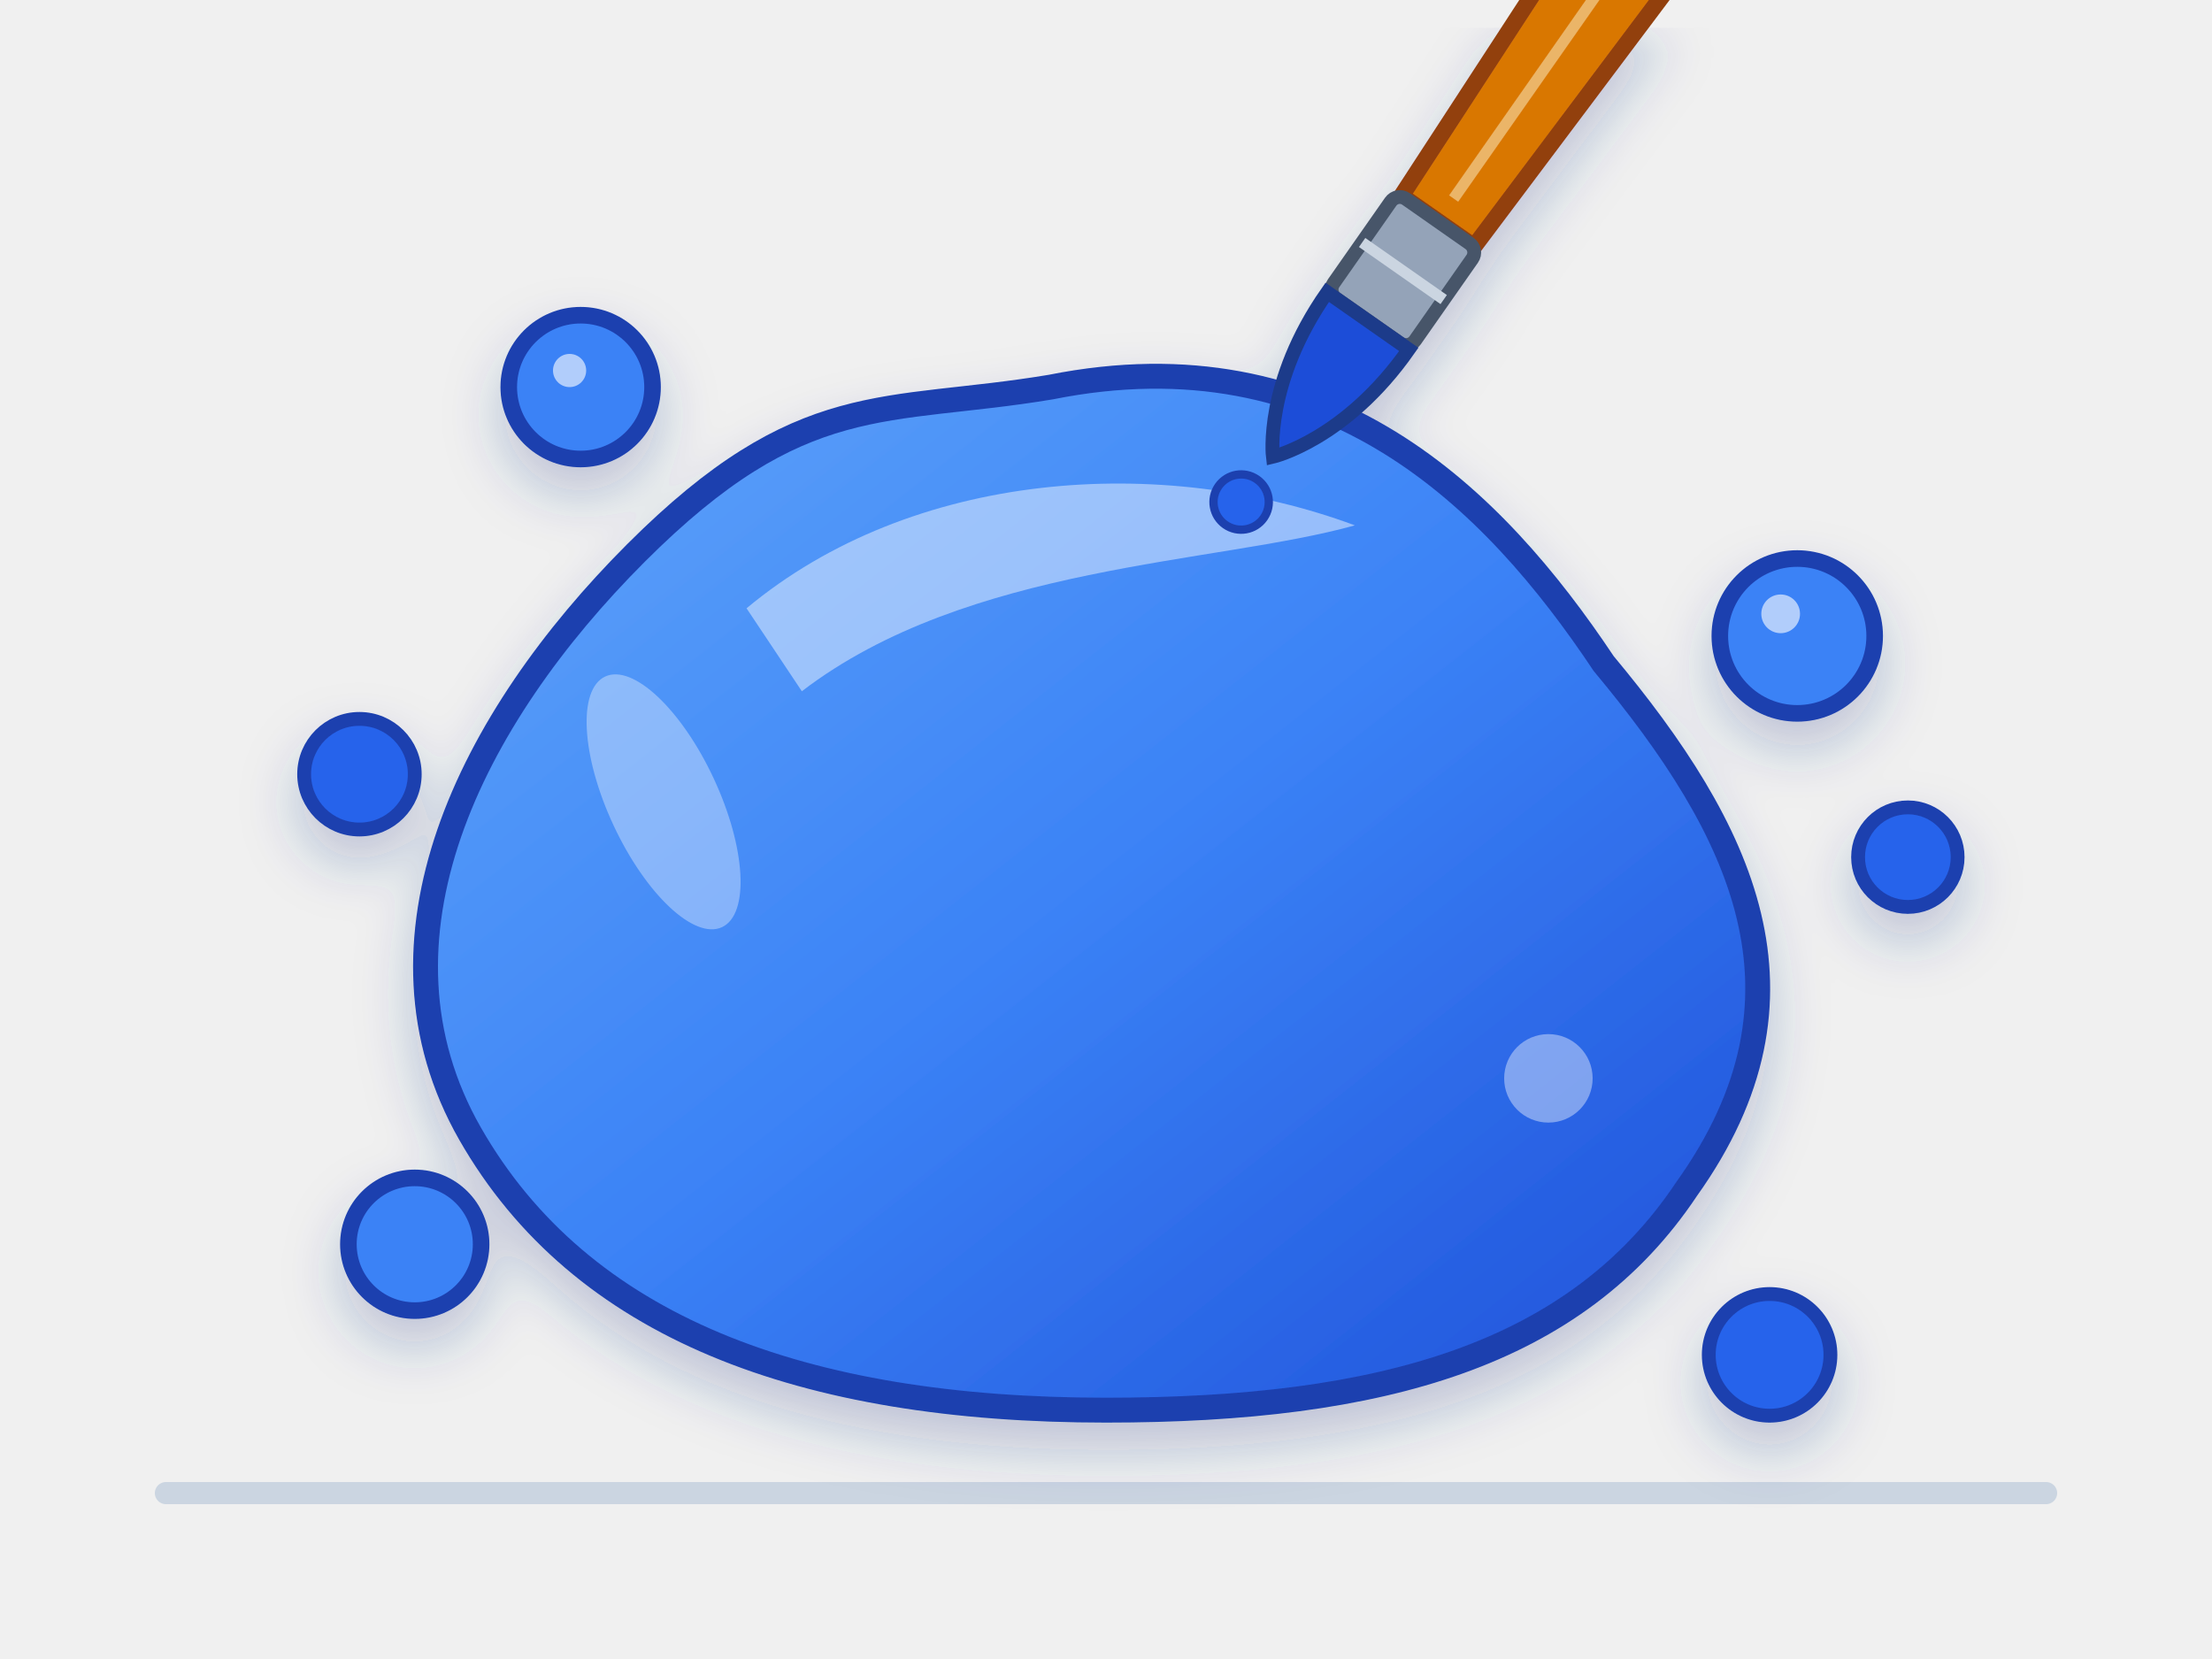
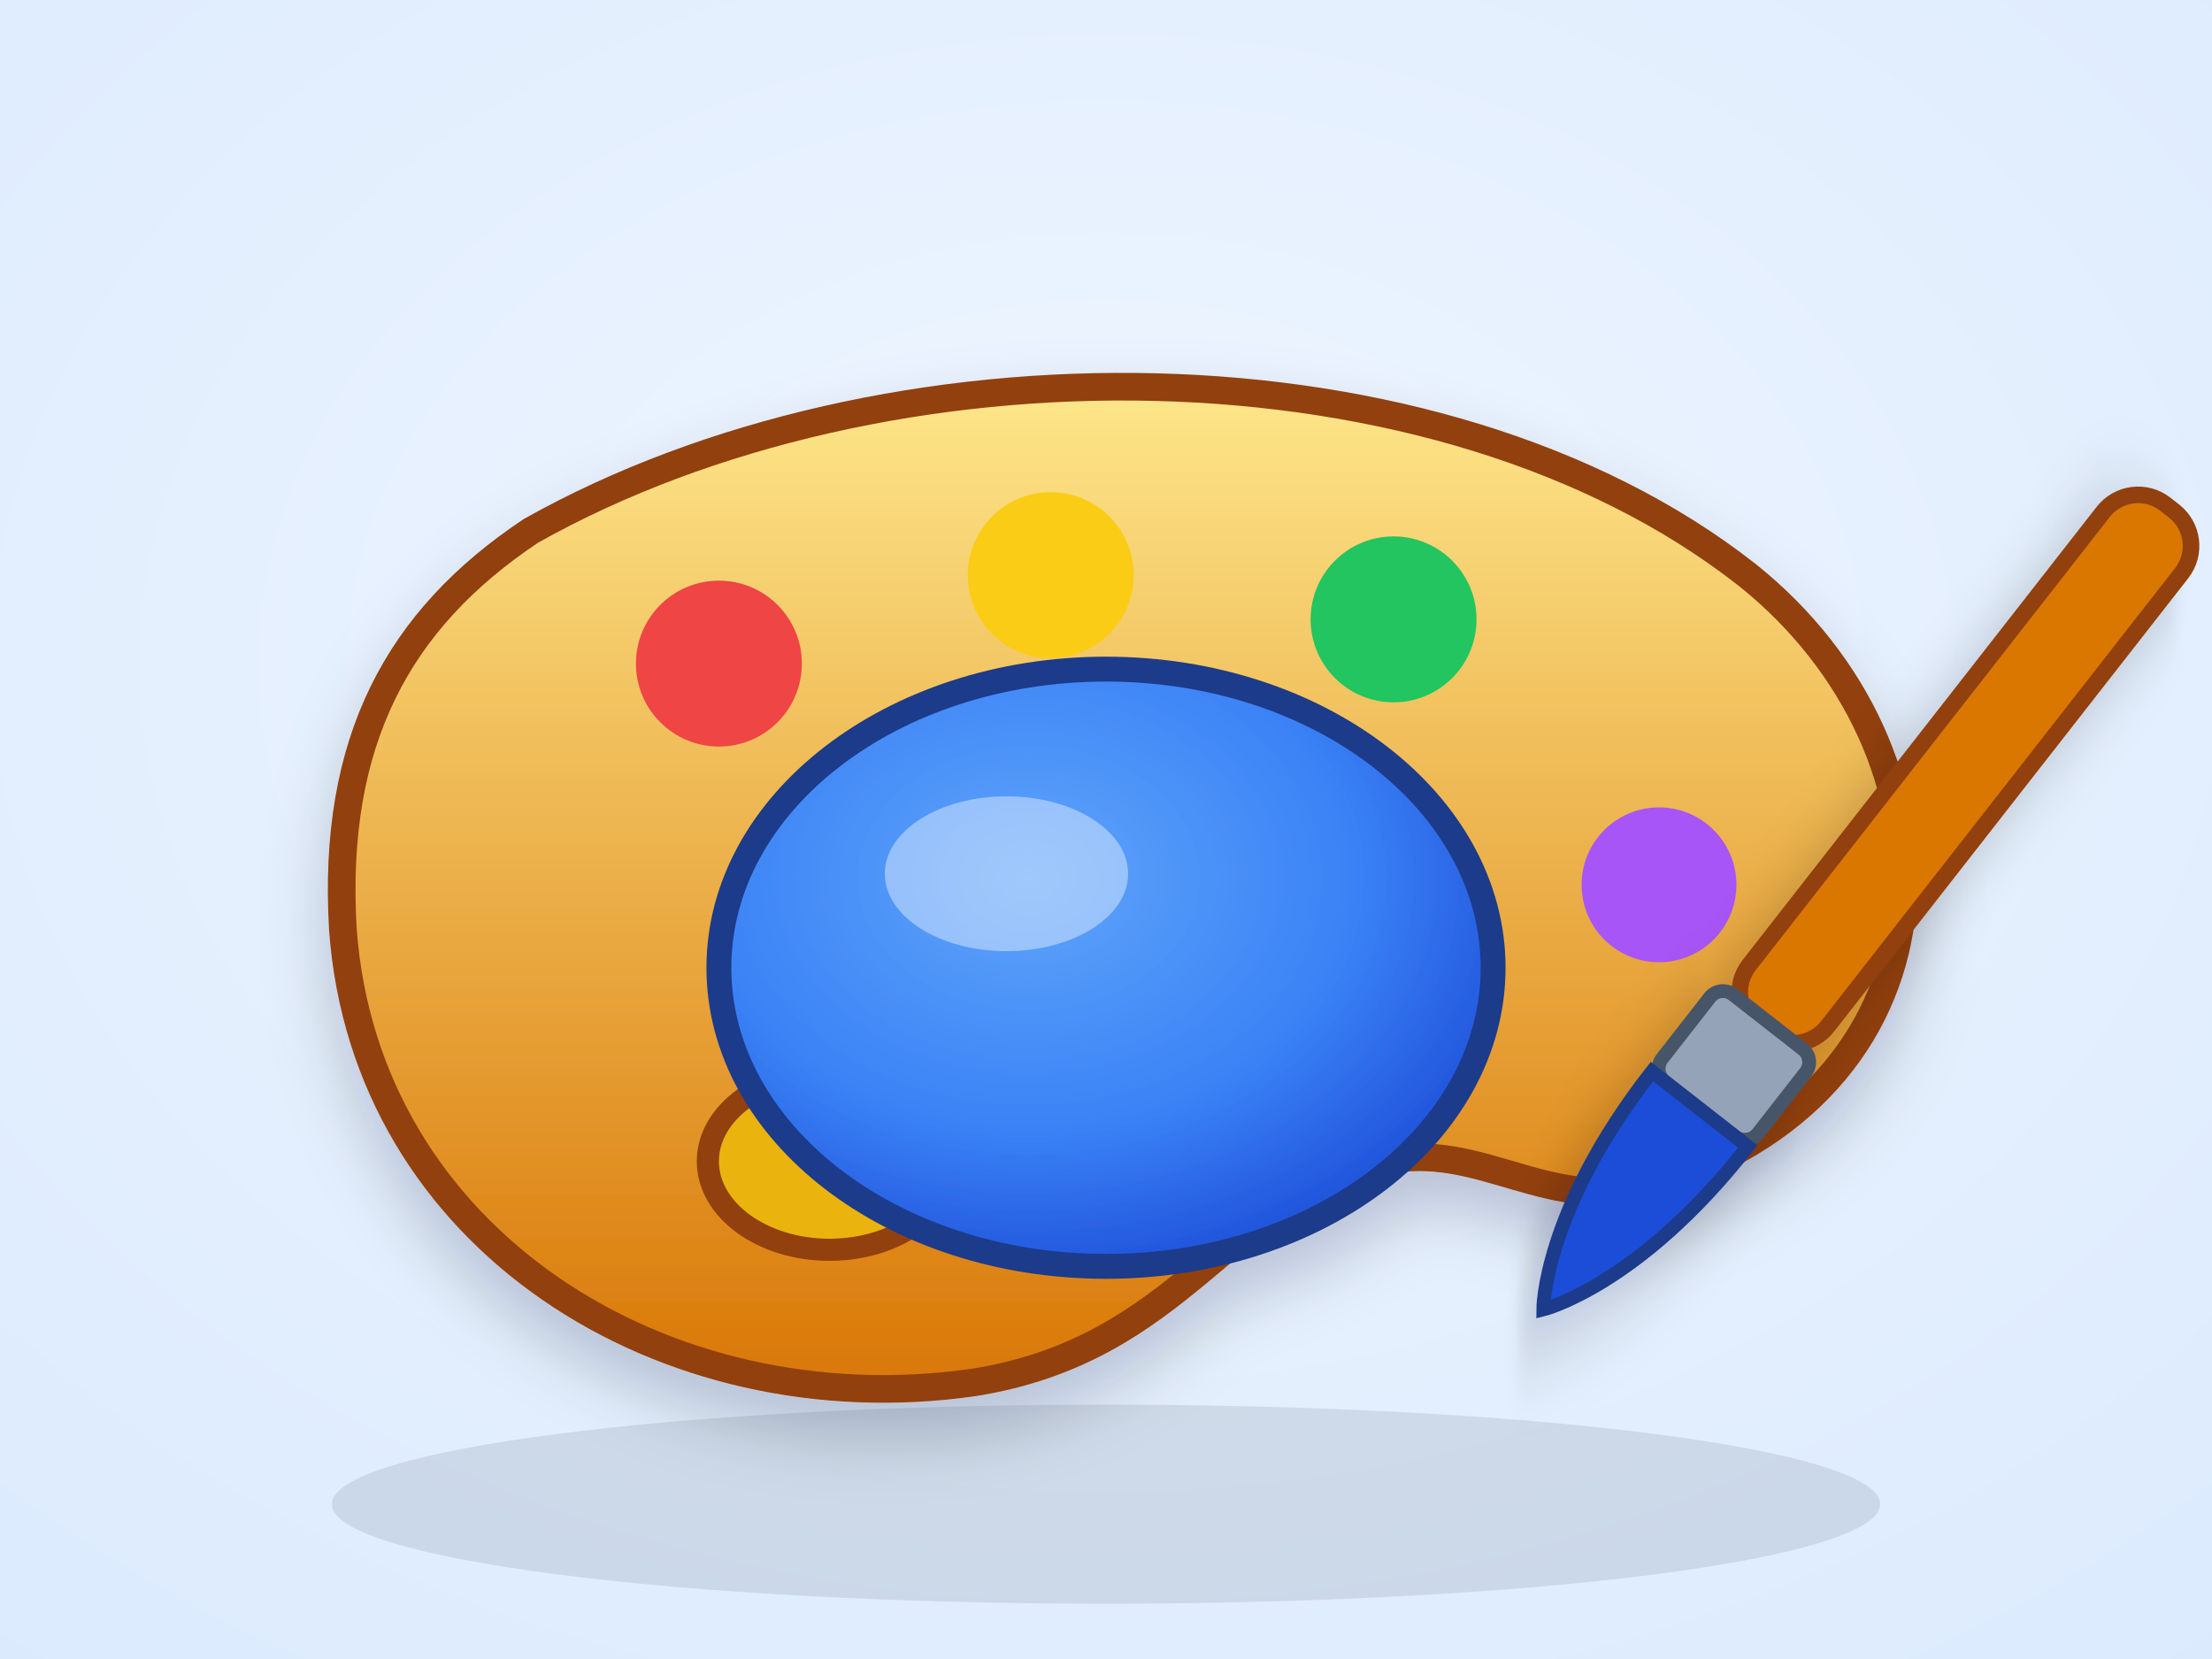
<svg xmlns="http://www.w3.org/2000/svg" viewBox="0 0 400 300" role="img" aria-labelledby="title-blue desc-blue">
  <defs>
-     <filter id="soft-shadow" x="-10%" y="-10%" width="120%" height="120%">
-       <feDropShadow dx="0" dy="5" stdDeviation="5" flood-color="#1e3a8a" flood-opacity="0.25" />
+     <radialGradient id="blue-bg" cx="50%" cy="40%" r="80%">
+       <stop offset="0%" stop-color="#eff6ff" />
+       <stop offset="100%" stop-color="#dbeafe" />
+     </radialGradient>
+     <linearGradient id="blue-wood" x1="0%" y1="0%" x2="0%" y2="100%">
+       <stop offset="0%" stop-color="#fde68a" />
+       <stop offset="100%" stop-color="#d97706" />
+     </linearGradient>
+     <radialGradient id="blue-blob" cx="40%" cy="35%" r="70%">
+       <stop offset="0%" stop-color="#60a5fa" />
+       <stop offset="60%" stop-color="#3b82f6" />
+       <stop offset="100%" stop-color="#1d4ed8" />
+     </radialGradient>
+     <filter id="soft-shadow" x="-20%" y="-20%" width="140%" height="140%">
+       <feDropShadow dx="0" dy="6" stdDeviation="6" flood-color="#0f172a" flood-opacity="0.2" />
    </filter>
-     <linearGradient id="blue-grad" x1="0%" y1="0%" x2="100%" y2="100%">
-       <stop offset="0%" stop-color="#60a5fa" />
-       <stop offset="50%" stop-color="#3b82f6" />
-       <stop offset="100%" stop-color="#1d4ed8" />
-     </linearGradient>
  </defs>
-   <line x1="30" y1="270" x2="370" y2="270" stroke="#cbd5e1" stroke-width="4" stroke-linecap="round" />
-   <g id="blue-figure" filter="url(#soft-shadow)">
-     <path d="M190 70              C240 60 270 90 290 120              C315 150 330 180 305 215              C285 245 250 255 200 255              C145 255 105 240 85 205              C65 170 85 130 115 100              C145 70 160 75 190 70 Z" fill="url(#blue-grad)" stroke="#1e40af" stroke-width="4.5" />
-     <circle cx="325" cy="115" r="14" fill="#3b82f6" stroke="#1e40af" stroke-width="3" />
-     <circle cx="345" cy="155" r="9" fill="#2563eb" stroke="#1e40af" stroke-width="2.5" />
-     <circle cx="320" cy="245" r="11" fill="#2563eb" stroke="#1e40af" stroke-width="2.5" />
-     <circle cx="75" cy="225" r="12" fill="#3b82f6" stroke="#1e40af" stroke-width="3" />
-     <circle cx="65" cy="140" r="10" fill="#2563eb" stroke="#1e40af" stroke-width="2.5" />
-     <circle cx="105" cy="70" r="13" fill="#3b82f6" stroke="#1e40af" stroke-width="3" />
-     <path d="M135 110 C165 85 210 82 245 95 C220 102 175 102 145 125 Z" fill="#ffffff" opacity="0.45" />
-     <ellipse cx="120" cy="145" rx="10" ry="25" fill="#ffffff" opacity="0.35" transform="rotate(-25 120 145)" />
-     <circle cx="280" cy="195" r="8" fill="#ffffff" opacity="0.4" />
-     <circle cx="103" cy="67" r="3" fill="#ffffff" opacity="0.6" />
-     <circle cx="322" cy="111" r="3.5" fill="#ffffff" opacity="0.6" />
-     <g id="paint-brush" transform="translate(260, 40) rotate(35)">
-       <path d="M-12 -120 L12 -120 L8 0 L-8 0 Z" fill="#d97706" stroke="#92400e" stroke-width="3" stroke-linejoin="round" />
-       <line x1="0" y1="-115" x2="0" y2="-5" stroke="#fef3c7" stroke-width="2" opacity="0.5" />
-       <rect x="-9" y="0" width="18" height="22" rx="2" fill="#94a3b8" stroke="#475569" stroke-width="2.5" />
-       <line x1="-9" y1="11" x2="9" y2="11" stroke="#cbd5e1" stroke-width="2" />
-       <path d="M-9 22 C-9 42 0 52 0 52 C0 52 9 42 9 22 Z" fill="#1d4ed8" stroke="#1e3a8a" stroke-width="2.5" />
-       <circle cx="0" cy="62" r="5" fill="#2563eb" stroke="#1e40af" stroke-width="1.5" />
-     </g>
+   <rect x="0" y="0" width="400" height="300" fill="url(#blue-bg)" />
+   <ellipse cx="200" cy="272" rx="140" ry="18" fill="#0f172a" opacity="0.1" />
+   <g id="palette" filter="url(#soft-shadow)">
+     <path d="M96 96 C160 60 260 60 316 104 C356 136 356 196 300 214 C280 220 268 206 250 210 C222 216 214 244 176 250 C120 258 66 224 62 168 C60 134 72 112 96 96 Z" fill="url(#blue-wood)" stroke="#92400e" stroke-width="5" stroke-linejoin="round" />
+     <ellipse cx="150" cy="210" rx="22" ry="16" fill="#eab308" stroke="#92400e" stroke-width="4" />
+     <circle cx="130" cy="120" r="15" fill="#ef4444" />
+     <circle cx="190" cy="104" r="15" fill="#facc15" />
+     <circle cx="252" cy="112" r="15" fill="#22c55e" />
+     <circle cx="300" cy="160" r="14" fill="#a855f7" />
+     <ellipse cx="200" cy="175" rx="70" ry="54" fill="url(#blue-blob)" stroke="#1e3a8a" stroke-width="4.5" />
+     <ellipse cx="182" cy="158" rx="22" ry="14" fill="#ffffff" opacity="0.4" />
+   </g>
+   <g id="brush" filter="url(#soft-shadow)" transform="translate(300 210) rotate(38)">
+     <rect x="-9" y="-150" width="18" height="120" rx="8" fill="#d97706" stroke="#92400e" stroke-width="3" />
+     <rect x="-11" y="-32" width="22" height="20" rx="3" fill="#94a3b8" stroke="#475569" stroke-width="2.5" />
+     <path d="M-11 -12 C-11 20 0 34 0 34 C0 34 11 20 11 -12 Z" fill="#1d4ed8" stroke="#1e3a8a" stroke-width="2.5" />
  </g>
</svg>
